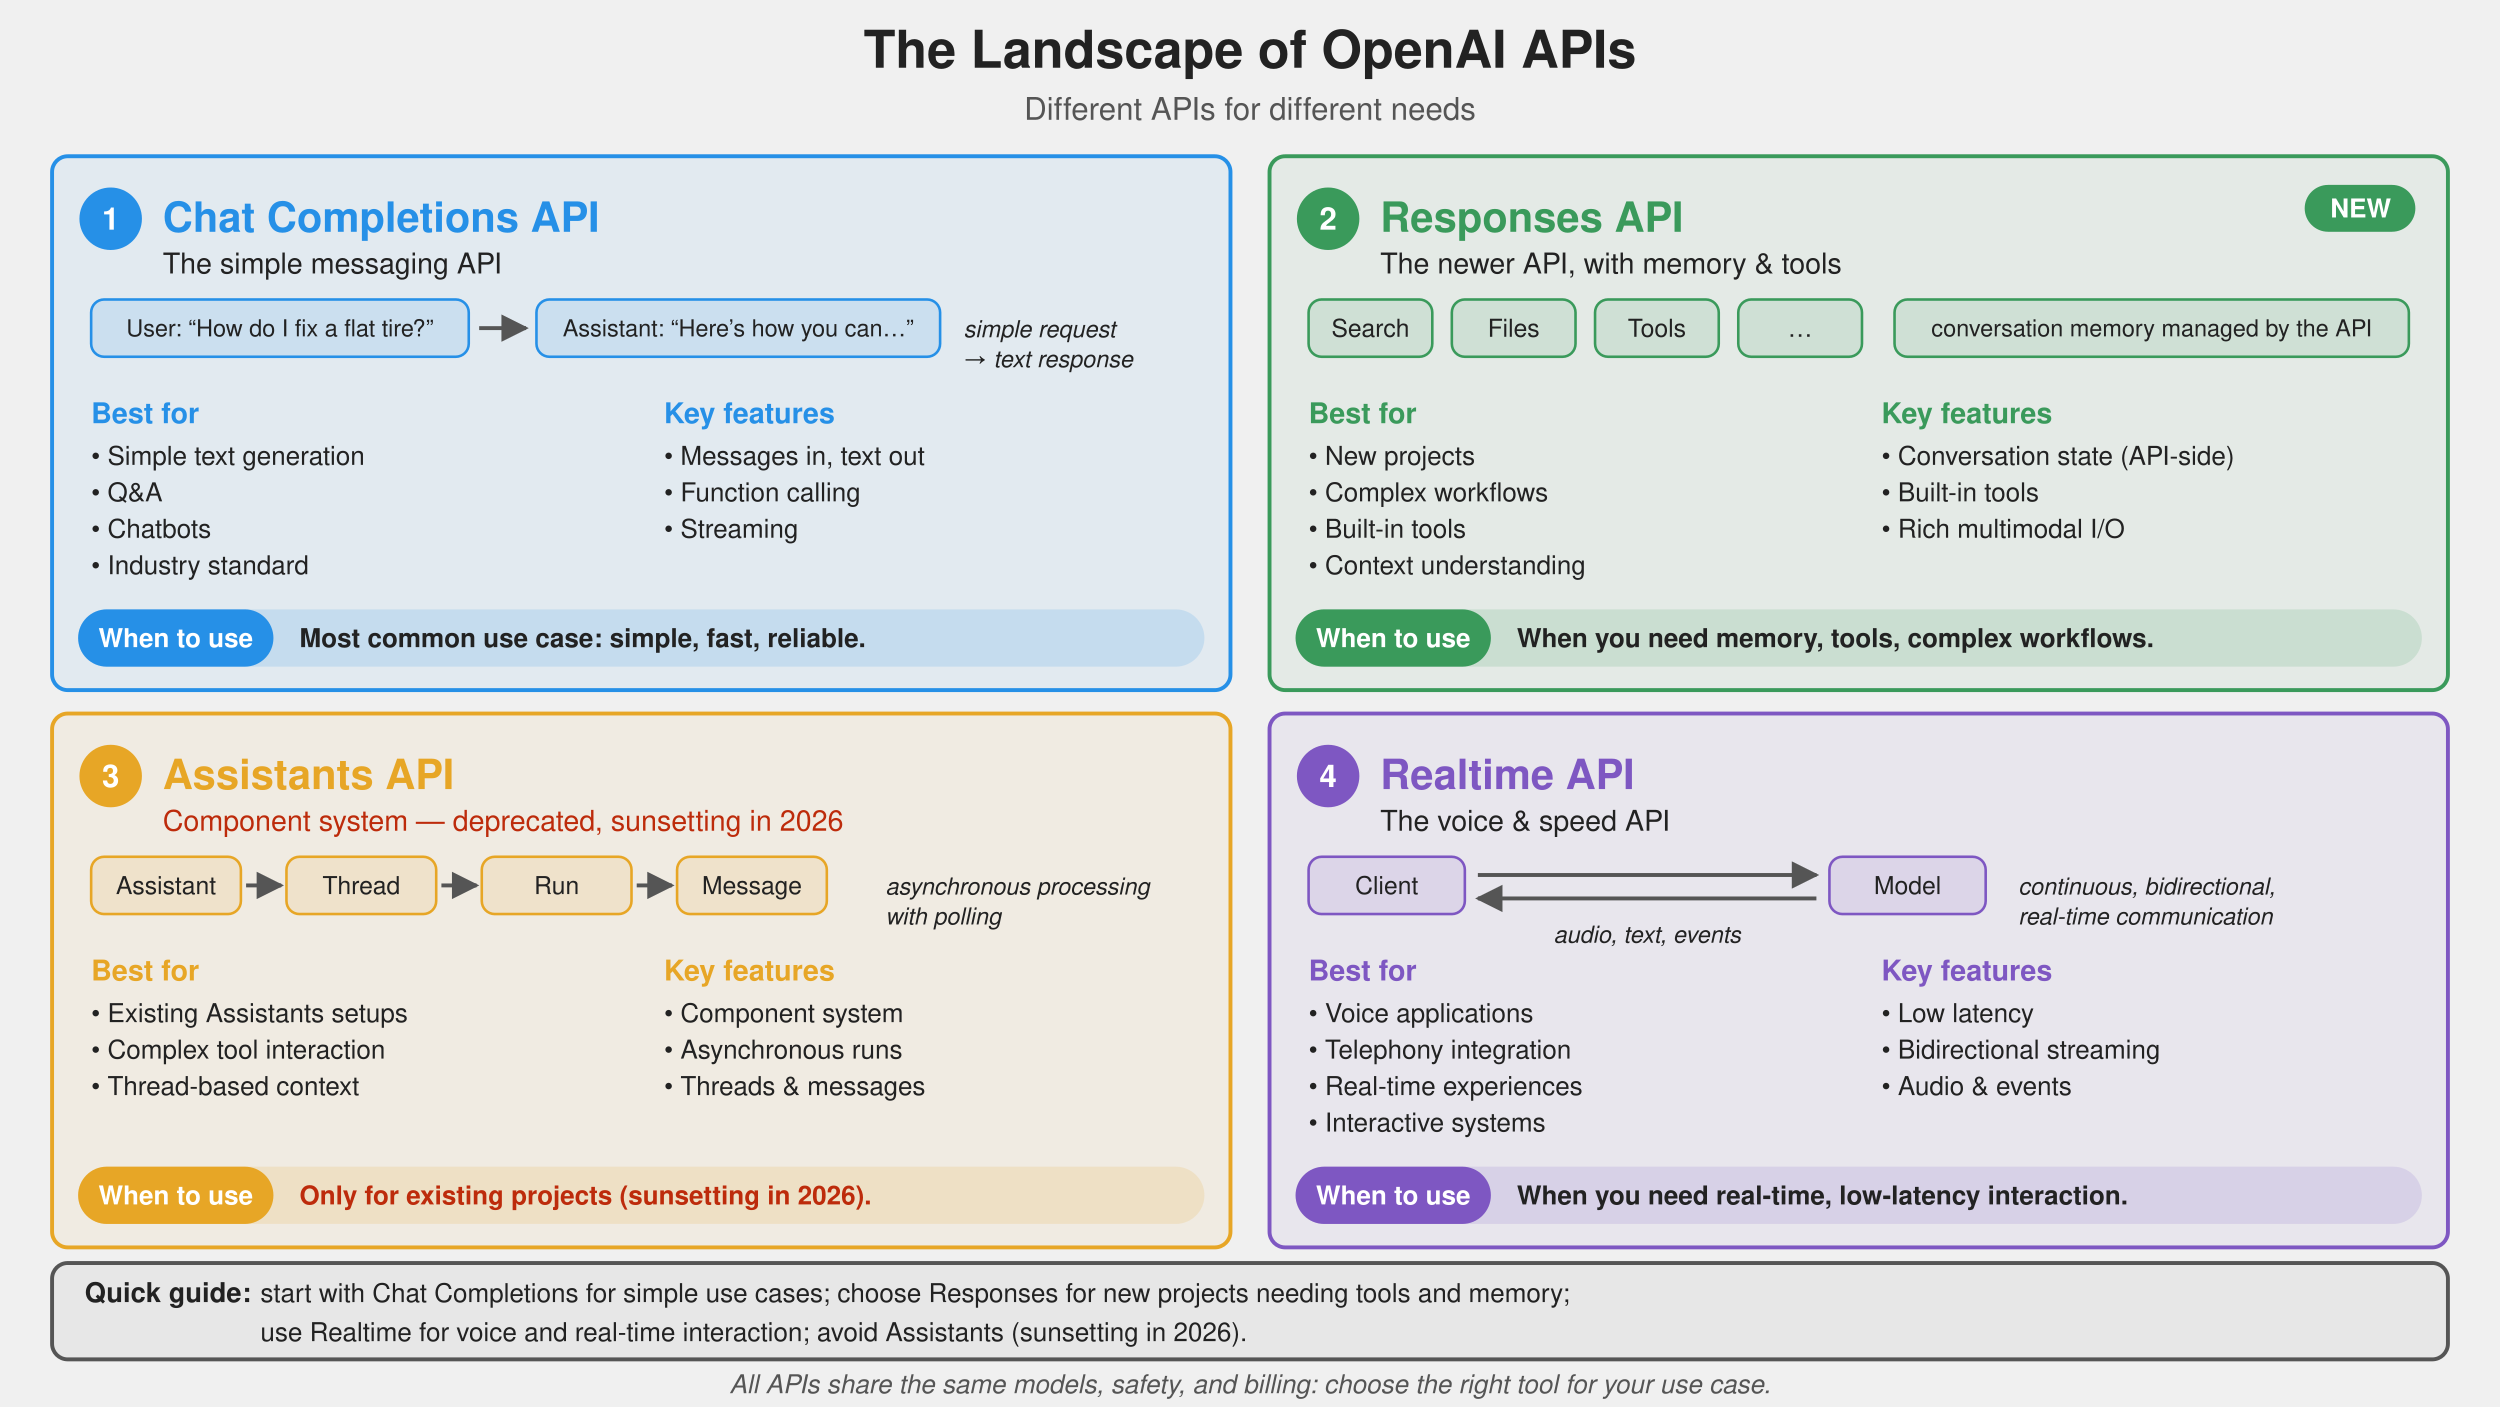
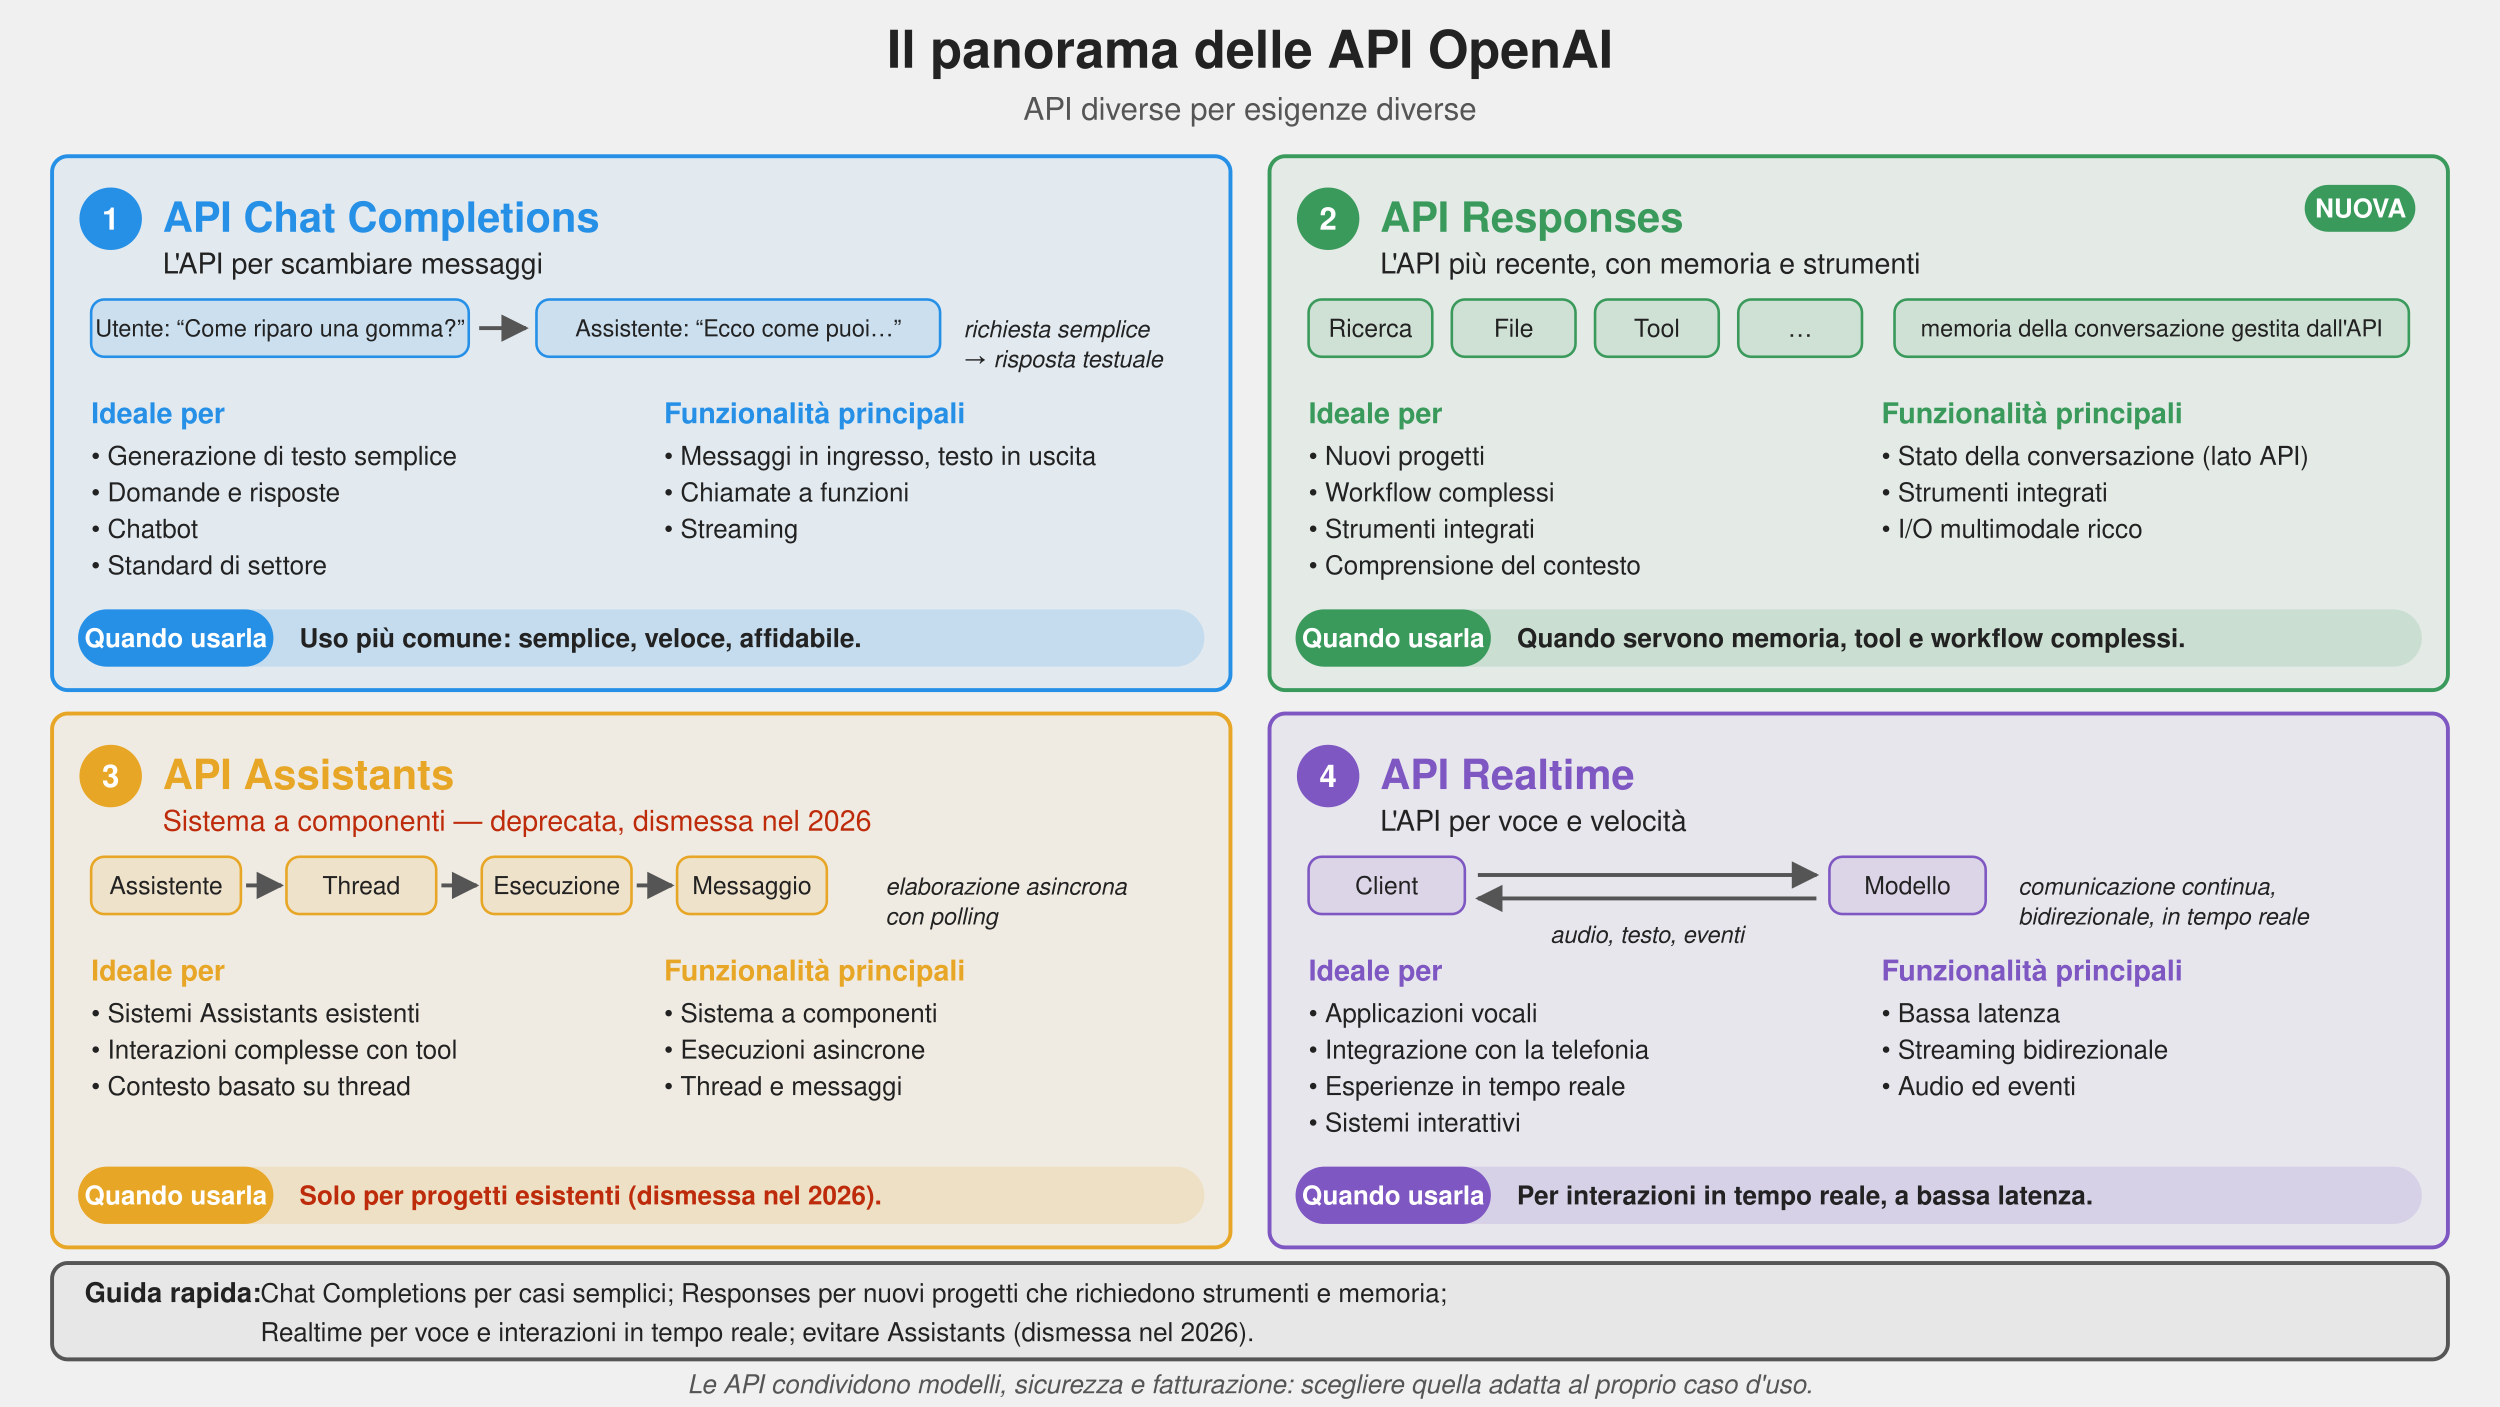
<svg xmlns="http://www.w3.org/2000/svg" viewBox="0 0 1920 1080" font-family="Signika Negative, Helvetica, Arial, sans-serif" fill="#222">
  <defs>
    <marker id="arrow" viewBox="0 0 10 10" refX="9" refY="5" markerWidth="7" markerHeight="7" orient="auto-start-reverse">
      <path d="M0,0 L10,5 L0,10 z" fill="#555" />
    </marker>
  </defs>
-   <text x="960" y="52" font-size="40" text-anchor="middle" font-weight="700" xml:space="preserve">The Landscape of OpenAI APIs</text>
-   <text x="960" y="92" font-size="24" text-anchor="middle" fill="#555" xml:space="preserve">Different APIs for different needs</text>
+   <text x="960" y="52" font-size="40" text-anchor="middle" font-weight="700" xml:space="preserve">Il panorama delle API OpenAI</text>
+   <text x="960" y="92" font-size="24" text-anchor="middle" fill="#555" xml:space="preserve">API diverse per esigenze diverse</text>
  <rect x="40" y="120" width="905" height="410" rx="12" fill="#2690e7" fill-opacity="0.07" stroke="#2690e7" stroke-width="3" />
  <circle cx="85" cy="168" r="24" fill="#2690e7" />
  <text x="85" y="176.4" font-size="24" text-anchor="middle" font-weight="700" fill="#fff" xml:space="preserve">1</text>
-   <text x="125" y="178" font-size="32" text-anchor="start" font-weight="700" fill="#2690e7" xml:space="preserve">Chat Completions API</text>
-   <text x="125" y="210" font-size="22" text-anchor="start" xml:space="preserve">The simple messaging API</text>
+   <text x="125" y="178" font-size="32" text-anchor="start" font-weight="700" fill="#2690e7" xml:space="preserve">API Chat Completions</text>
+   <text x="125" y="210" font-size="22" text-anchor="start" xml:space="preserve">L'API per scambiare messaggi</text>
  <rect x="70" y="230" width="290" height="44" rx="10" fill="#2690e7" fill-opacity="0.12" stroke="#2690e7" stroke-width="2" />
-   <text x="215.0" y="258.3" font-size="18" text-anchor="middle" xml:space="preserve">User: “How do I fix a flat tire?”</text>
+   <text x="215.0" y="258.3" font-size="18" text-anchor="middle" xml:space="preserve">Utente: “Come riparo una gomma?”</text>
  <line x1="368" y1="252" x2="404" y2="252" stroke="#555" stroke-width="3" marker-end="url(#arrow)" />
  <rect x="412" y="230" width="310" height="44" rx="10" fill="#2690e7" fill-opacity="0.12" stroke="#2690e7" stroke-width="2" />
-   <text x="567.0" y="258.3" font-size="18" text-anchor="middle" xml:space="preserve">Assistant: “Here’s how you can…”</text>
-   <text x="740" y="259" font-size="18" text-anchor="start" font-style="italic" xml:space="preserve">simple request</text>
-   <text x="740" y="282" font-size="18" text-anchor="start" font-style="italic" xml:space="preserve">→ text response</text>
-   <text x="70" y="325" font-size="22" text-anchor="start" font-weight="700" fill="#2690e7" xml:space="preserve">Best for</text>
-   <text x="510" y="325" font-size="22" text-anchor="start" font-weight="700" fill="#2690e7" xml:space="preserve">Key features</text>
-   <text x="70" y="357" font-size="20" text-anchor="start" xml:space="preserve">• Simple text generation</text>
-   <text x="70" y="385" font-size="20" text-anchor="start" xml:space="preserve">• Q&amp;A</text>
-   <text x="70" y="413" font-size="20" text-anchor="start" xml:space="preserve">• Chatbots</text>
-   <text x="70" y="441" font-size="20" text-anchor="start" xml:space="preserve">• Industry standard</text>
-   <text x="510" y="357" font-size="20" text-anchor="start" xml:space="preserve">• Messages in, text out</text>
-   <text x="510" y="385" font-size="20" text-anchor="start" xml:space="preserve">• Function calling</text>
+   <text x="567.0" y="258.3" font-size="18" text-anchor="middle" xml:space="preserve">Assistente: “Ecco come puoi…”</text>
+   <text x="740" y="259" font-size="18" text-anchor="start" font-style="italic" xml:space="preserve">richiesta semplice</text>
+   <text x="740" y="282" font-size="18" text-anchor="start" font-style="italic" xml:space="preserve">→ risposta testuale</text>
+   <text x="70" y="325" font-size="22" text-anchor="start" font-weight="700" fill="#2690e7" xml:space="preserve">Ideale per</text>
+   <text x="510" y="325" font-size="22" text-anchor="start" font-weight="700" fill="#2690e7" xml:space="preserve">Funzionalità principali</text>
+   <text x="70" y="357" font-size="20" text-anchor="start" xml:space="preserve">• Generazione di testo semplice</text>
+   <text x="70" y="385" font-size="20" text-anchor="start" xml:space="preserve">• Domande e risposte</text>
+   <text x="70" y="413" font-size="20" text-anchor="start" xml:space="preserve">• Chatbot</text>
+   <text x="70" y="441" font-size="20" text-anchor="start" xml:space="preserve">• Standard di settore</text>
+   <text x="510" y="357" font-size="20" text-anchor="start" xml:space="preserve">• Messaggi in ingresso, testo in uscita</text>
+   <text x="510" y="385" font-size="20" text-anchor="start" xml:space="preserve">• Chiamate a funzioni</text>
  <text x="510" y="413" font-size="20" text-anchor="start" xml:space="preserve">• Streaming</text>
  <rect x="60" y="468" width="865" height="44" rx="22" fill="#2690e7" fill-opacity="0.15" stroke="#2690e7" stroke-width="0" />
  <rect x="60" y="468" width="150" height="44" rx="22" fill="#2690e7" fill-opacity="1" stroke="#2690e7" stroke-width="0" />
-   <text x="135" y="497" font-size="20" text-anchor="middle" font-weight="700" fill="#fff" xml:space="preserve">When to use</text>
-   <text x="230" y="497" font-size="20" text-anchor="start" font-weight="600" xml:space="preserve">Most common use case: simple, fast, reliable.</text>
+   <text x="135" y="497" font-size="20" text-anchor="middle" font-weight="700" fill="#fff" xml:space="preserve">Quando usarla</text>
+   <text x="230" y="497" font-size="20" text-anchor="start" font-weight="600" xml:space="preserve">Uso più comune: semplice, veloce, affidabile.</text>
  <rect x="975" y="120" width="905" height="410" rx="12" fill="#3a9a5b" fill-opacity="0.07" stroke="#3a9a5b" stroke-width="3" />
  <circle cx="1020" cy="168" r="24" fill="#3a9a5b" />
  <text x="1020" y="176.4" font-size="24" text-anchor="middle" font-weight="700" fill="#fff" xml:space="preserve">2</text>
-   <text x="1060" y="178" font-size="32" text-anchor="start" font-weight="700" fill="#3a9a5b" xml:space="preserve">Responses API</text>
-   <text x="1060" y="210" font-size="22" text-anchor="start" xml:space="preserve">The newer API, with memory &amp; tools</text>
+   <text x="1060" y="178" font-size="32" text-anchor="start" font-weight="700" fill="#3a9a5b" xml:space="preserve">API Responses</text>
+   <text x="1060" y="210" font-size="22" text-anchor="start" xml:space="preserve">L'API più recente, con memoria e strumenti</text>
  <rect x="1770" y="142" width="85" height="36" rx="18" fill="#3a9a5b" fill-opacity="1" stroke="#3a9a5b" stroke-width="0" />
-   <text x="1813" y="167" font-size="20" text-anchor="middle" font-weight="700" fill="#fff" xml:space="preserve">NEW</text>
+   <text x="1813" y="167" font-size="20" text-anchor="middle" font-weight="700" fill="#fff" xml:space="preserve">NUOVA</text>
  <rect x="1005" y="230" width="95" height="44" rx="10" fill="#3a9a5b" fill-opacity="0.12" stroke="#3a9a5b" stroke-width="2" />
-   <text x="1052.5" y="258.65" font-size="19" text-anchor="middle" xml:space="preserve">Search</text>
+   <text x="1052.5" y="258.65" font-size="19" text-anchor="middle" xml:space="preserve">Ricerca</text>
  <rect x="1115" y="230" width="95" height="44" rx="10" fill="#3a9a5b" fill-opacity="0.12" stroke="#3a9a5b" stroke-width="2" />
-   <text x="1162.5" y="258.65" font-size="19" text-anchor="middle" xml:space="preserve">Files</text>
+   <text x="1162.5" y="258.65" font-size="19" text-anchor="middle" xml:space="preserve">File</text>
  <rect x="1225" y="230" width="95" height="44" rx="10" fill="#3a9a5b" fill-opacity="0.12" stroke="#3a9a5b" stroke-width="2" />
-   <text x="1272.5" y="258.65" font-size="19" text-anchor="middle" xml:space="preserve">Tools</text>
+   <text x="1272.5" y="258.65" font-size="19" text-anchor="middle" xml:space="preserve">Tool</text>
  <rect x="1335" y="230" width="95" height="44" rx="10" fill="#3a9a5b" fill-opacity="0.12" stroke="#3a9a5b" stroke-width="2" />
  <text x="1382.5" y="258.65" font-size="19" text-anchor="middle" xml:space="preserve">…</text>
  <rect x="1455" y="230" width="395" height="44" rx="10" fill="#3a9a5b" fill-opacity="0.12" stroke="#3a9a5b" stroke-width="2" />
-   <text x="1652.5" y="258.3" font-size="18" text-anchor="middle" xml:space="preserve">conversation memory managed by the API</text>
-   <text x="1005" y="325" font-size="22" text-anchor="start" font-weight="700" fill="#3a9a5b" xml:space="preserve">Best for</text>
-   <text x="1445" y="325" font-size="22" text-anchor="start" font-weight="700" fill="#3a9a5b" xml:space="preserve">Key features</text>
-   <text x="1005" y="357" font-size="20" text-anchor="start" xml:space="preserve">• New projects</text>
-   <text x="1005" y="385" font-size="20" text-anchor="start" xml:space="preserve">• Complex workflows</text>
-   <text x="1005" y="413" font-size="20" text-anchor="start" xml:space="preserve">• Built-in tools</text>
-   <text x="1005" y="441" font-size="20" text-anchor="start" xml:space="preserve">• Context understanding</text>
-   <text x="1445" y="357" font-size="20" text-anchor="start" xml:space="preserve">• Conversation state (API-side)</text>
-   <text x="1445" y="385" font-size="20" text-anchor="start" xml:space="preserve">• Built-in tools</text>
-   <text x="1445" y="413" font-size="20" text-anchor="start" xml:space="preserve">• Rich multimodal I/O</text>
+   <text x="1652.5" y="258.3" font-size="18" text-anchor="middle" xml:space="preserve">memoria della conversazione gestita dall'API</text>
+   <text x="1005" y="325" font-size="22" text-anchor="start" font-weight="700" fill="#3a9a5b" xml:space="preserve">Ideale per</text>
+   <text x="1445" y="325" font-size="22" text-anchor="start" font-weight="700" fill="#3a9a5b" xml:space="preserve">Funzionalità principali</text>
+   <text x="1005" y="357" font-size="20" text-anchor="start" xml:space="preserve">• Nuovi progetti</text>
+   <text x="1005" y="385" font-size="20" text-anchor="start" xml:space="preserve">• Workflow complessi</text>
+   <text x="1005" y="413" font-size="20" text-anchor="start" xml:space="preserve">• Strumenti integrati</text>
+   <text x="1005" y="441" font-size="20" text-anchor="start" xml:space="preserve">• Comprensione del contesto</text>
+   <text x="1445" y="357" font-size="20" text-anchor="start" xml:space="preserve">• Stato della conversazione (lato API)</text>
+   <text x="1445" y="385" font-size="20" text-anchor="start" xml:space="preserve">• Strumenti integrati</text>
+   <text x="1445" y="413" font-size="20" text-anchor="start" xml:space="preserve">• I/O multimodale ricco</text>
  <rect x="995" y="468" width="865" height="44" rx="22" fill="#3a9a5b" fill-opacity="0.15" stroke="#3a9a5b" stroke-width="0" />
  <rect x="995" y="468" width="150" height="44" rx="22" fill="#3a9a5b" fill-opacity="1" stroke="#3a9a5b" stroke-width="0" />
-   <text x="1070" y="497" font-size="20" text-anchor="middle" font-weight="700" fill="#fff" xml:space="preserve">When to use</text>
-   <text x="1165" y="497" font-size="20" text-anchor="start" font-weight="600" xml:space="preserve">When you need memory, tools, complex workflows.</text>
+   <text x="1070" y="497" font-size="20" text-anchor="middle" font-weight="700" fill="#fff" xml:space="preserve">Quando usarla</text>
+   <text x="1165" y="497" font-size="20" text-anchor="start" font-weight="600" xml:space="preserve">Quando servono memoria, tool e workflow complessi.</text>
  <rect x="40" y="548" width="905" height="410" rx="12" fill="#e7a626" fill-opacity="0.07" stroke="#e7a626" stroke-width="3" />
  <circle cx="85" cy="596" r="24" fill="#e7a626" />
  <text x="85" y="604.4" font-size="24" text-anchor="middle" font-weight="700" fill="#fff" xml:space="preserve">3</text>
-   <text x="125" y="606" font-size="32" text-anchor="start" font-weight="700" fill="#e7a626" xml:space="preserve">Assistants API</text>
-   <text x="125" y="638" font-size="22" text-anchor="start" fill="#bd2b0b" xml:space="preserve">Component system — deprecated, sunsetting in 2026</text>
+   <text x="125" y="606" font-size="32" text-anchor="start" font-weight="700" fill="#e7a626" xml:space="preserve">API Assistants</text>
+   <text x="125" y="638" font-size="22" text-anchor="start" fill="#bd2b0b" xml:space="preserve">Sistema a componenti — deprecata, dismessa nel 2026</text>
  <rect x="70" y="658" width="115" height="44" rx="10" fill="#e7a626" fill-opacity="0.12" stroke="#e7a626" stroke-width="2" />
-   <text x="127.5" y="686.65" font-size="19" text-anchor="middle" xml:space="preserve">Assistant</text>
+   <text x="127.5" y="686.65" font-size="19" text-anchor="middle" xml:space="preserve">Assistente</text>
  <line x1="189" y1="680" x2="216" y2="680" stroke="#555" stroke-width="3" marker-end="url(#arrow)" />
  <rect x="220" y="658" width="115" height="44" rx="10" fill="#e7a626" fill-opacity="0.12" stroke="#e7a626" stroke-width="2" />
  <text x="277.5" y="686.65" font-size="19" text-anchor="middle" xml:space="preserve">Thread</text>
  <line x1="339" y1="680" x2="366" y2="680" stroke="#555" stroke-width="3" marker-end="url(#arrow)" />
  <rect x="370" y="658" width="115" height="44" rx="10" fill="#e7a626" fill-opacity="0.12" stroke="#e7a626" stroke-width="2" />
-   <text x="427.5" y="686.65" font-size="19" text-anchor="middle" xml:space="preserve">Run</text>
+   <text x="427.5" y="686.65" font-size="19" text-anchor="middle" xml:space="preserve">Esecuzione</text>
  <line x1="489" y1="680" x2="516" y2="680" stroke="#555" stroke-width="3" marker-end="url(#arrow)" />
  <rect x="520" y="658" width="115" height="44" rx="10" fill="#e7a626" fill-opacity="0.12" stroke="#e7a626" stroke-width="2" />
-   <text x="577.5" y="686.65" font-size="19" text-anchor="middle" xml:space="preserve">Message</text>
-   <text x="680" y="687" font-size="18" text-anchor="start" font-style="italic" xml:space="preserve">asynchronous processing</text>
-   <text x="680" y="710" font-size="18" text-anchor="start" font-style="italic" xml:space="preserve">with polling</text>
-   <text x="70" y="753" font-size="22" text-anchor="start" font-weight="700" fill="#e7a626" xml:space="preserve">Best for</text>
-   <text x="510" y="753" font-size="22" text-anchor="start" font-weight="700" fill="#e7a626" xml:space="preserve">Key features</text>
-   <text x="70" y="785" font-size="20" text-anchor="start" xml:space="preserve">• Existing Assistants setups</text>
-   <text x="70" y="813" font-size="20" text-anchor="start" xml:space="preserve">• Complex tool interaction</text>
-   <text x="70" y="841" font-size="20" text-anchor="start" xml:space="preserve">• Thread-based context</text>
-   <text x="510" y="785" font-size="20" text-anchor="start" xml:space="preserve">• Component system</text>
-   <text x="510" y="813" font-size="20" text-anchor="start" xml:space="preserve">• Asynchronous runs</text>
-   <text x="510" y="841" font-size="20" text-anchor="start" xml:space="preserve">• Threads &amp; messages</text>
+   <text x="577.5" y="686.65" font-size="19" text-anchor="middle" xml:space="preserve">Messaggio</text>
+   <text x="680" y="687" font-size="18" text-anchor="start" font-style="italic" xml:space="preserve">elaborazione asincrona</text>
+   <text x="680" y="710" font-size="18" text-anchor="start" font-style="italic" xml:space="preserve">con polling</text>
+   <text x="70" y="753" font-size="22" text-anchor="start" font-weight="700" fill="#e7a626" xml:space="preserve">Ideale per</text>
+   <text x="510" y="753" font-size="22" text-anchor="start" font-weight="700" fill="#e7a626" xml:space="preserve">Funzionalità principali</text>
+   <text x="70" y="785" font-size="20" text-anchor="start" xml:space="preserve">• Sistemi Assistants esistenti</text>
+   <text x="70" y="813" font-size="20" text-anchor="start" xml:space="preserve">• Interazioni complesse con tool</text>
+   <text x="70" y="841" font-size="20" text-anchor="start" xml:space="preserve">• Contesto basato su thread</text>
+   <text x="510" y="785" font-size="20" text-anchor="start" xml:space="preserve">• Sistema a componenti</text>
+   <text x="510" y="813" font-size="20" text-anchor="start" xml:space="preserve">• Esecuzioni asincrone</text>
+   <text x="510" y="841" font-size="20" text-anchor="start" xml:space="preserve">• Thread e messaggi</text>
  <rect x="60" y="896" width="865" height="44" rx="22" fill="#e7a626" fill-opacity="0.15" stroke="#e7a626" stroke-width="0" />
  <rect x="60" y="896" width="150" height="44" rx="22" fill="#e7a626" fill-opacity="1" stroke="#e7a626" stroke-width="0" />
-   <text x="135" y="925" font-size="20" text-anchor="middle" font-weight="700" fill="#fff" xml:space="preserve">When to use</text>
-   <text x="230" y="925" font-size="20" text-anchor="start" font-weight="600" fill="#bd2b0b" xml:space="preserve">Only for existing projects (sunsetting in 2026).</text>
+   <text x="135" y="925" font-size="20" text-anchor="middle" font-weight="700" fill="#fff" xml:space="preserve">Quando usarla</text>
+   <text x="230" y="925" font-size="20" text-anchor="start" font-weight="600" fill="#bd2b0b" xml:space="preserve">Solo per progetti esistenti (dismessa nel 2026).</text>
  <rect x="975" y="548" width="905" height="410" rx="12" fill="#7e57c2" fill-opacity="0.07" stroke="#7e57c2" stroke-width="3" />
  <circle cx="1020" cy="596" r="24" fill="#7e57c2" />
  <text x="1020" y="604.4" font-size="24" text-anchor="middle" font-weight="700" fill="#fff" xml:space="preserve">4</text>
-   <text x="1060" y="606" font-size="32" text-anchor="start" font-weight="700" fill="#7e57c2" xml:space="preserve">Realtime API</text>
-   <text x="1060" y="638" font-size="22" text-anchor="start" xml:space="preserve">The voice &amp; speed API</text>
+   <text x="1060" y="606" font-size="32" text-anchor="start" font-weight="700" fill="#7e57c2" xml:space="preserve">API Realtime</text>
+   <text x="1060" y="638" font-size="22" text-anchor="start" xml:space="preserve">L'API per voce e velocità</text>
  <rect x="1005" y="658" width="120" height="44" rx="10" fill="#7e57c2" fill-opacity="0.12" stroke="#7e57c2" stroke-width="2" />
  <text x="1065.0" y="686.65" font-size="19" text-anchor="middle" xml:space="preserve">Client</text>
  <line x1="1135" y1="672" x2="1395" y2="672" stroke="#555" stroke-width="3" marker-end="url(#arrow)" />
  <line x1="1395" y1="690" x2="1135" y2="690" stroke="#555" stroke-width="3" marker-end="url(#arrow)" />
  <rect x="1405" y="658" width="120" height="44" rx="10" fill="#7e57c2" fill-opacity="0.12" stroke="#7e57c2" stroke-width="2" />
-   <text x="1465.0" y="686.65" font-size="19" text-anchor="middle" xml:space="preserve">Model</text>
-   <text x="1265" y="724" font-size="18" text-anchor="middle" font-style="italic" xml:space="preserve">audio, text, events</text>
-   <text x="1550" y="687" font-size="18" text-anchor="start" font-style="italic" xml:space="preserve">continuous, bidirectional,</text>
-   <text x="1550" y="710" font-size="18" text-anchor="start" font-style="italic" xml:space="preserve">real-time communication</text>
-   <text x="1005" y="753" font-size="22" text-anchor="start" font-weight="700" fill="#7e57c2" xml:space="preserve">Best for</text>
-   <text x="1445" y="753" font-size="22" text-anchor="start" font-weight="700" fill="#7e57c2" xml:space="preserve">Key features</text>
-   <text x="1005" y="785" font-size="20" text-anchor="start" xml:space="preserve">• Voice applications</text>
-   <text x="1005" y="813" font-size="20" text-anchor="start" xml:space="preserve">• Telephony integration</text>
-   <text x="1005" y="841" font-size="20" text-anchor="start" xml:space="preserve">• Real-time experiences</text>
-   <text x="1005" y="869" font-size="20" text-anchor="start" xml:space="preserve">• Interactive systems</text>
-   <text x="1445" y="785" font-size="20" text-anchor="start" xml:space="preserve">• Low latency</text>
-   <text x="1445" y="813" font-size="20" text-anchor="start" xml:space="preserve">• Bidirectional streaming</text>
-   <text x="1445" y="841" font-size="20" text-anchor="start" xml:space="preserve">• Audio &amp; events</text>
+   <text x="1465.0" y="686.65" font-size="19" text-anchor="middle" xml:space="preserve">Modello</text>
+   <text x="1265" y="724" font-size="18" text-anchor="middle" font-style="italic" xml:space="preserve">audio, testo, eventi</text>
+   <text x="1550" y="687" font-size="18" text-anchor="start" font-style="italic" xml:space="preserve">comunicazione continua,</text>
+   <text x="1550" y="710" font-size="18" text-anchor="start" font-style="italic" xml:space="preserve">bidirezionale, in tempo reale</text>
+   <text x="1005" y="753" font-size="22" text-anchor="start" font-weight="700" fill="#7e57c2" xml:space="preserve">Ideale per</text>
+   <text x="1445" y="753" font-size="22" text-anchor="start" font-weight="700" fill="#7e57c2" xml:space="preserve">Funzionalità principali</text>
+   <text x="1005" y="785" font-size="20" text-anchor="start" xml:space="preserve">• Applicazioni vocali</text>
+   <text x="1005" y="813" font-size="20" text-anchor="start" xml:space="preserve">• Integrazione con la telefonia</text>
+   <text x="1005" y="841" font-size="20" text-anchor="start" xml:space="preserve">• Esperienze in tempo reale</text>
+   <text x="1005" y="869" font-size="20" text-anchor="start" xml:space="preserve">• Sistemi interattivi</text>
+   <text x="1445" y="785" font-size="20" text-anchor="start" xml:space="preserve">• Bassa latenza</text>
+   <text x="1445" y="813" font-size="20" text-anchor="start" xml:space="preserve">• Streaming bidirezionale</text>
+   <text x="1445" y="841" font-size="20" text-anchor="start" xml:space="preserve">• Audio ed eventi</text>
  <rect x="995" y="896" width="865" height="44" rx="22" fill="#7e57c2" fill-opacity="0.15" stroke="#7e57c2" stroke-width="0" />
  <rect x="995" y="896" width="150" height="44" rx="22" fill="#7e57c2" fill-opacity="1" stroke="#7e57c2" stroke-width="0" />
-   <text x="1070" y="925" font-size="20" text-anchor="middle" font-weight="700" fill="#fff" xml:space="preserve">When to use</text>
-   <text x="1165" y="925" font-size="20" text-anchor="start" font-weight="600" xml:space="preserve">When you need real-time, low-latency interaction.</text>
+   <text x="1070" y="925" font-size="20" text-anchor="middle" font-weight="700" fill="#fff" xml:space="preserve">Quando usarla</text>
+   <text x="1165" y="925" font-size="20" text-anchor="start" font-weight="600" xml:space="preserve">Per interazioni in tempo reale, a bassa latenza.</text>
  <rect x="40" y="970" width="1840" height="74" rx="12" fill="#555" fill-opacity="0.06" stroke="#555" stroke-width="3" />
-   <text x="65" y="1000" font-size="21" text-anchor="start" font-weight="700" xml:space="preserve">Quick guide:</text>
-   <text x="200" y="1000" font-size="20" text-anchor="start" xml:space="preserve">start with Chat Completions for simple use cases; choose Responses for new projects needing tools and memory;</text>
-   <text x="200" y="1030" font-size="20" text-anchor="start" xml:space="preserve">use Realtime for voice and real-time interaction; avoid Assistants (sunsetting in 2026).</text>
-   <text x="960" y="1070" font-size="20" text-anchor="middle" fill="#555" font-style="italic" xml:space="preserve">All APIs share the same models, safety, and billing: choose the right tool for your use case.</text>
+   <text x="65" y="1000" font-size="21" text-anchor="start" font-weight="700" xml:space="preserve">Guida rapida:</text>
+   <text x="200" y="1000" font-size="20" text-anchor="start" xml:space="preserve">Chat Completions per casi semplici; Responses per nuovi progetti che richiedono strumenti e memoria;</text>
+   <text x="200" y="1030" font-size="20" text-anchor="start" xml:space="preserve">Realtime per voce e interazioni in tempo reale; evitare Assistants (dismessa nel 2026).</text>
+   <text x="960" y="1070" font-size="20" text-anchor="middle" fill="#555" font-style="italic" xml:space="preserve">Le API condividono modelli, sicurezza e fatturazione: scegliere quella adatta al proprio caso d'uso.</text>
</svg>
